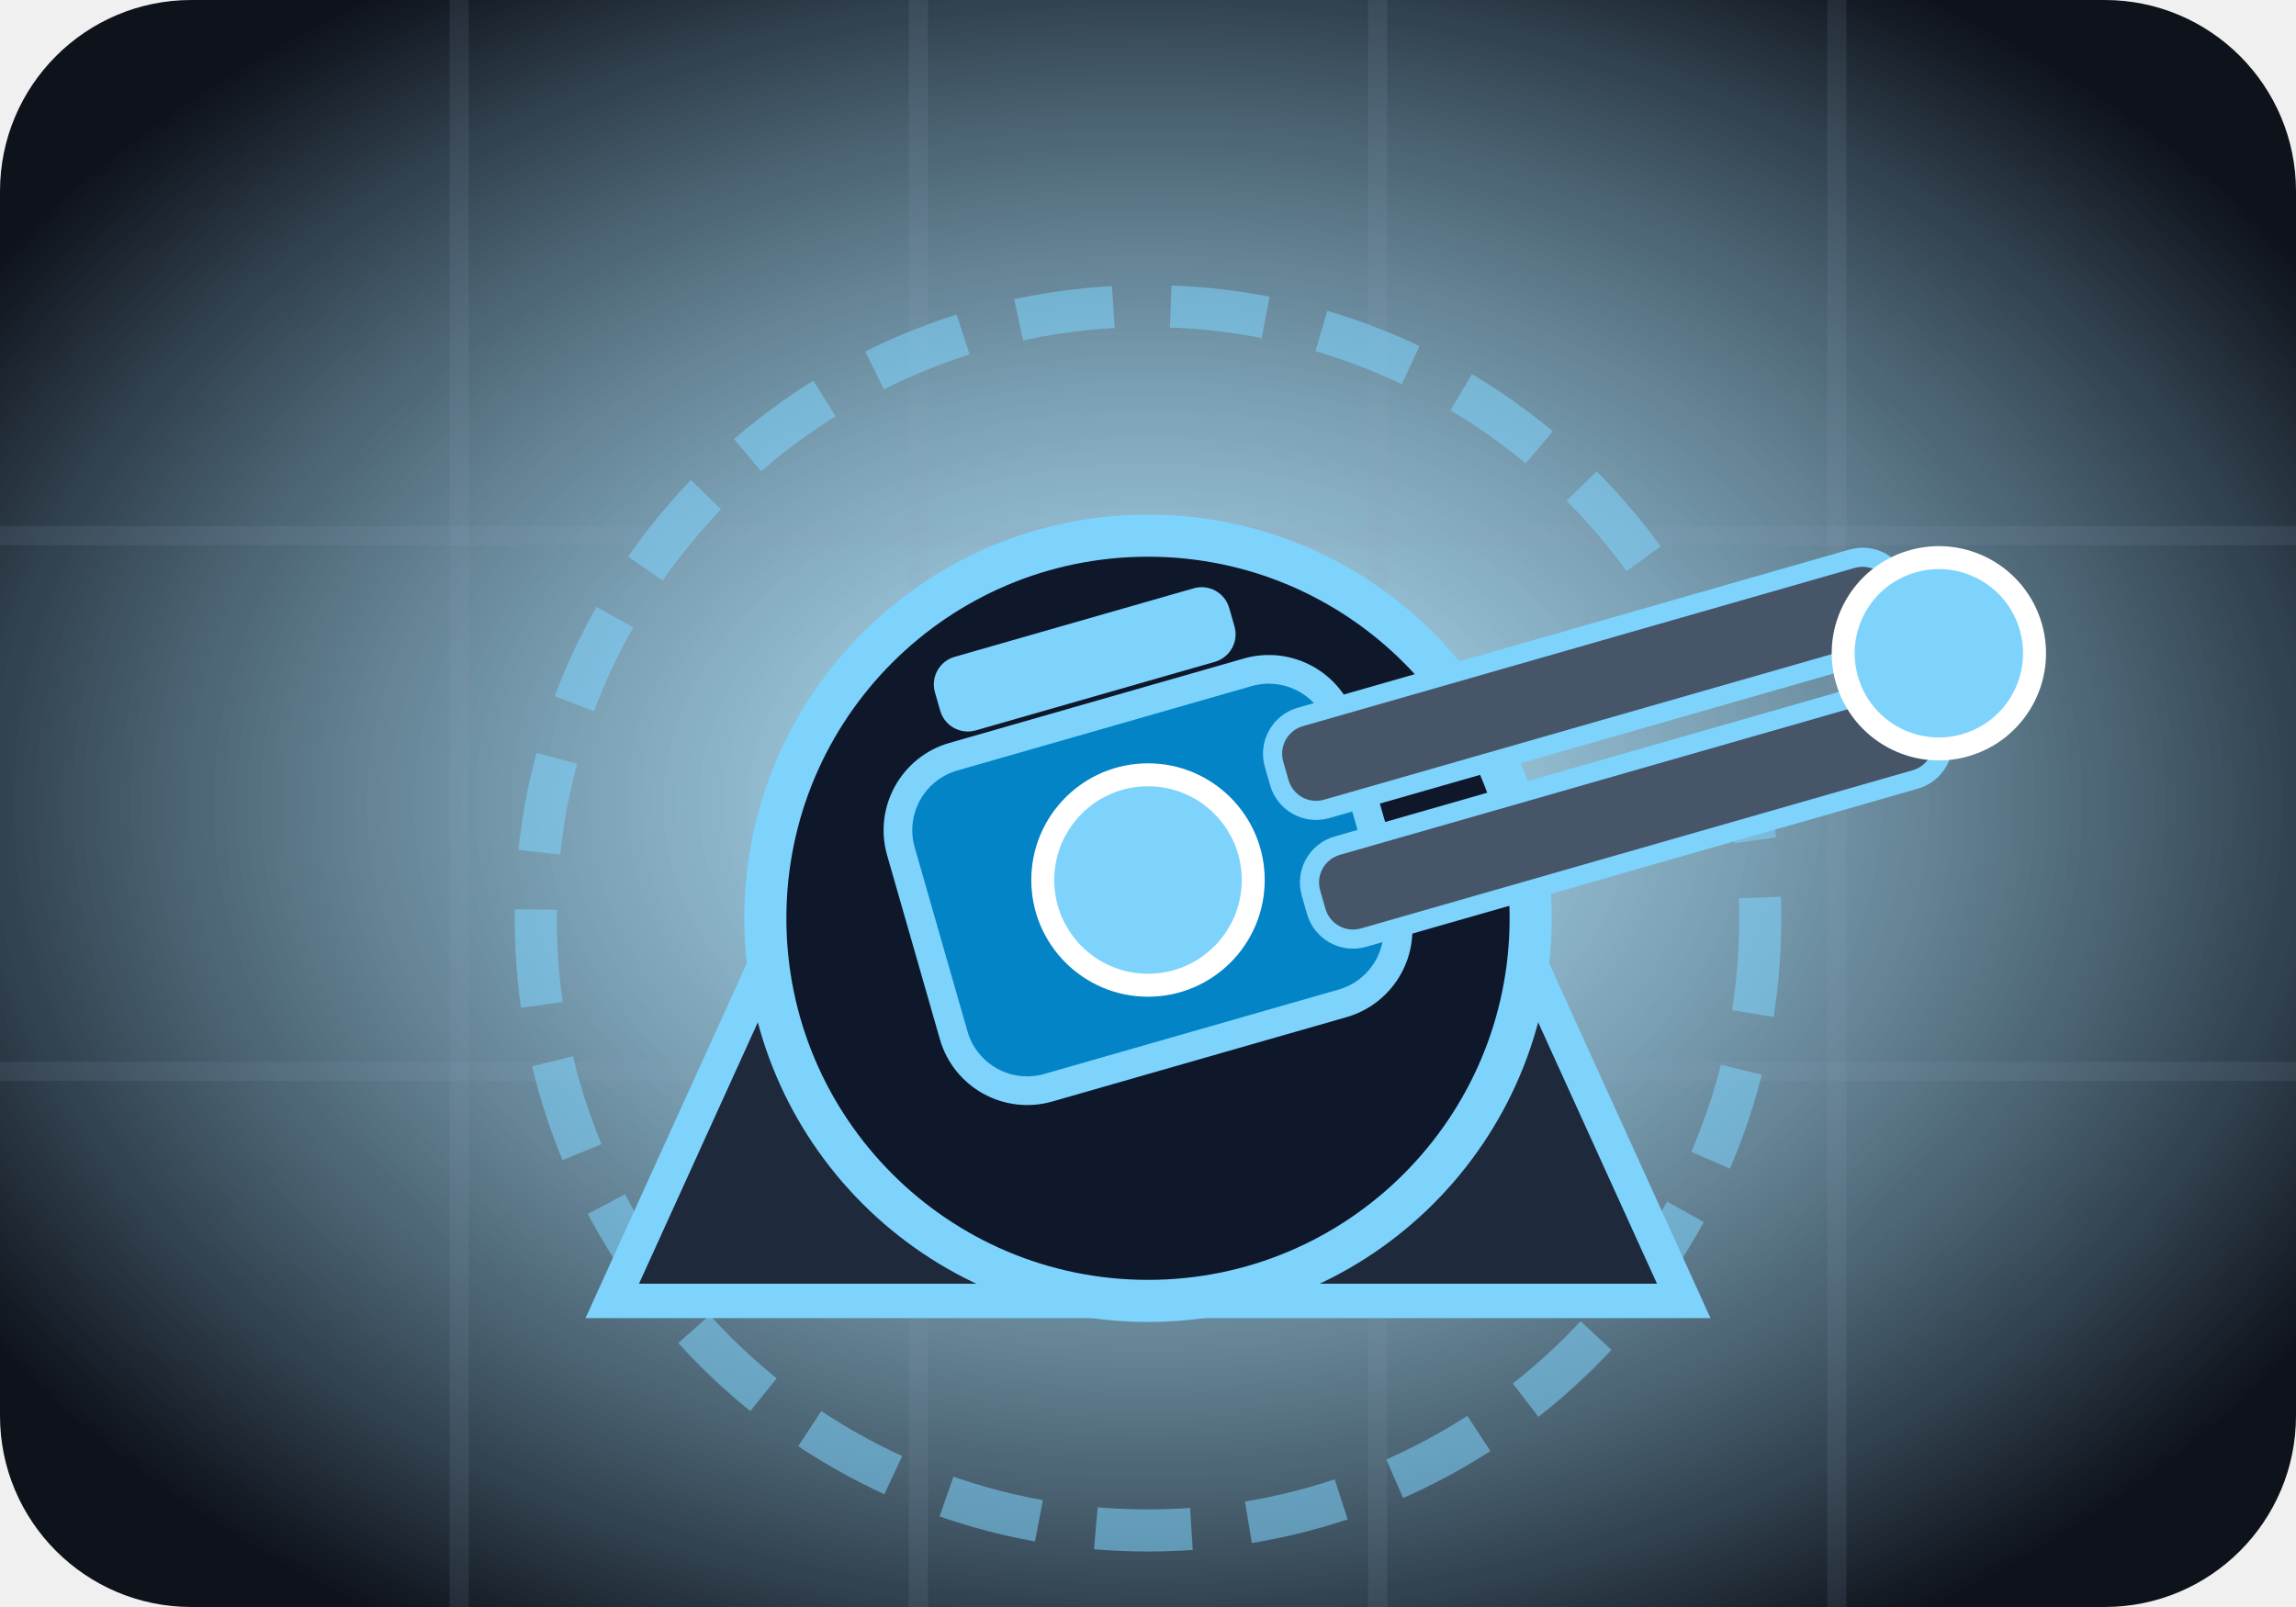
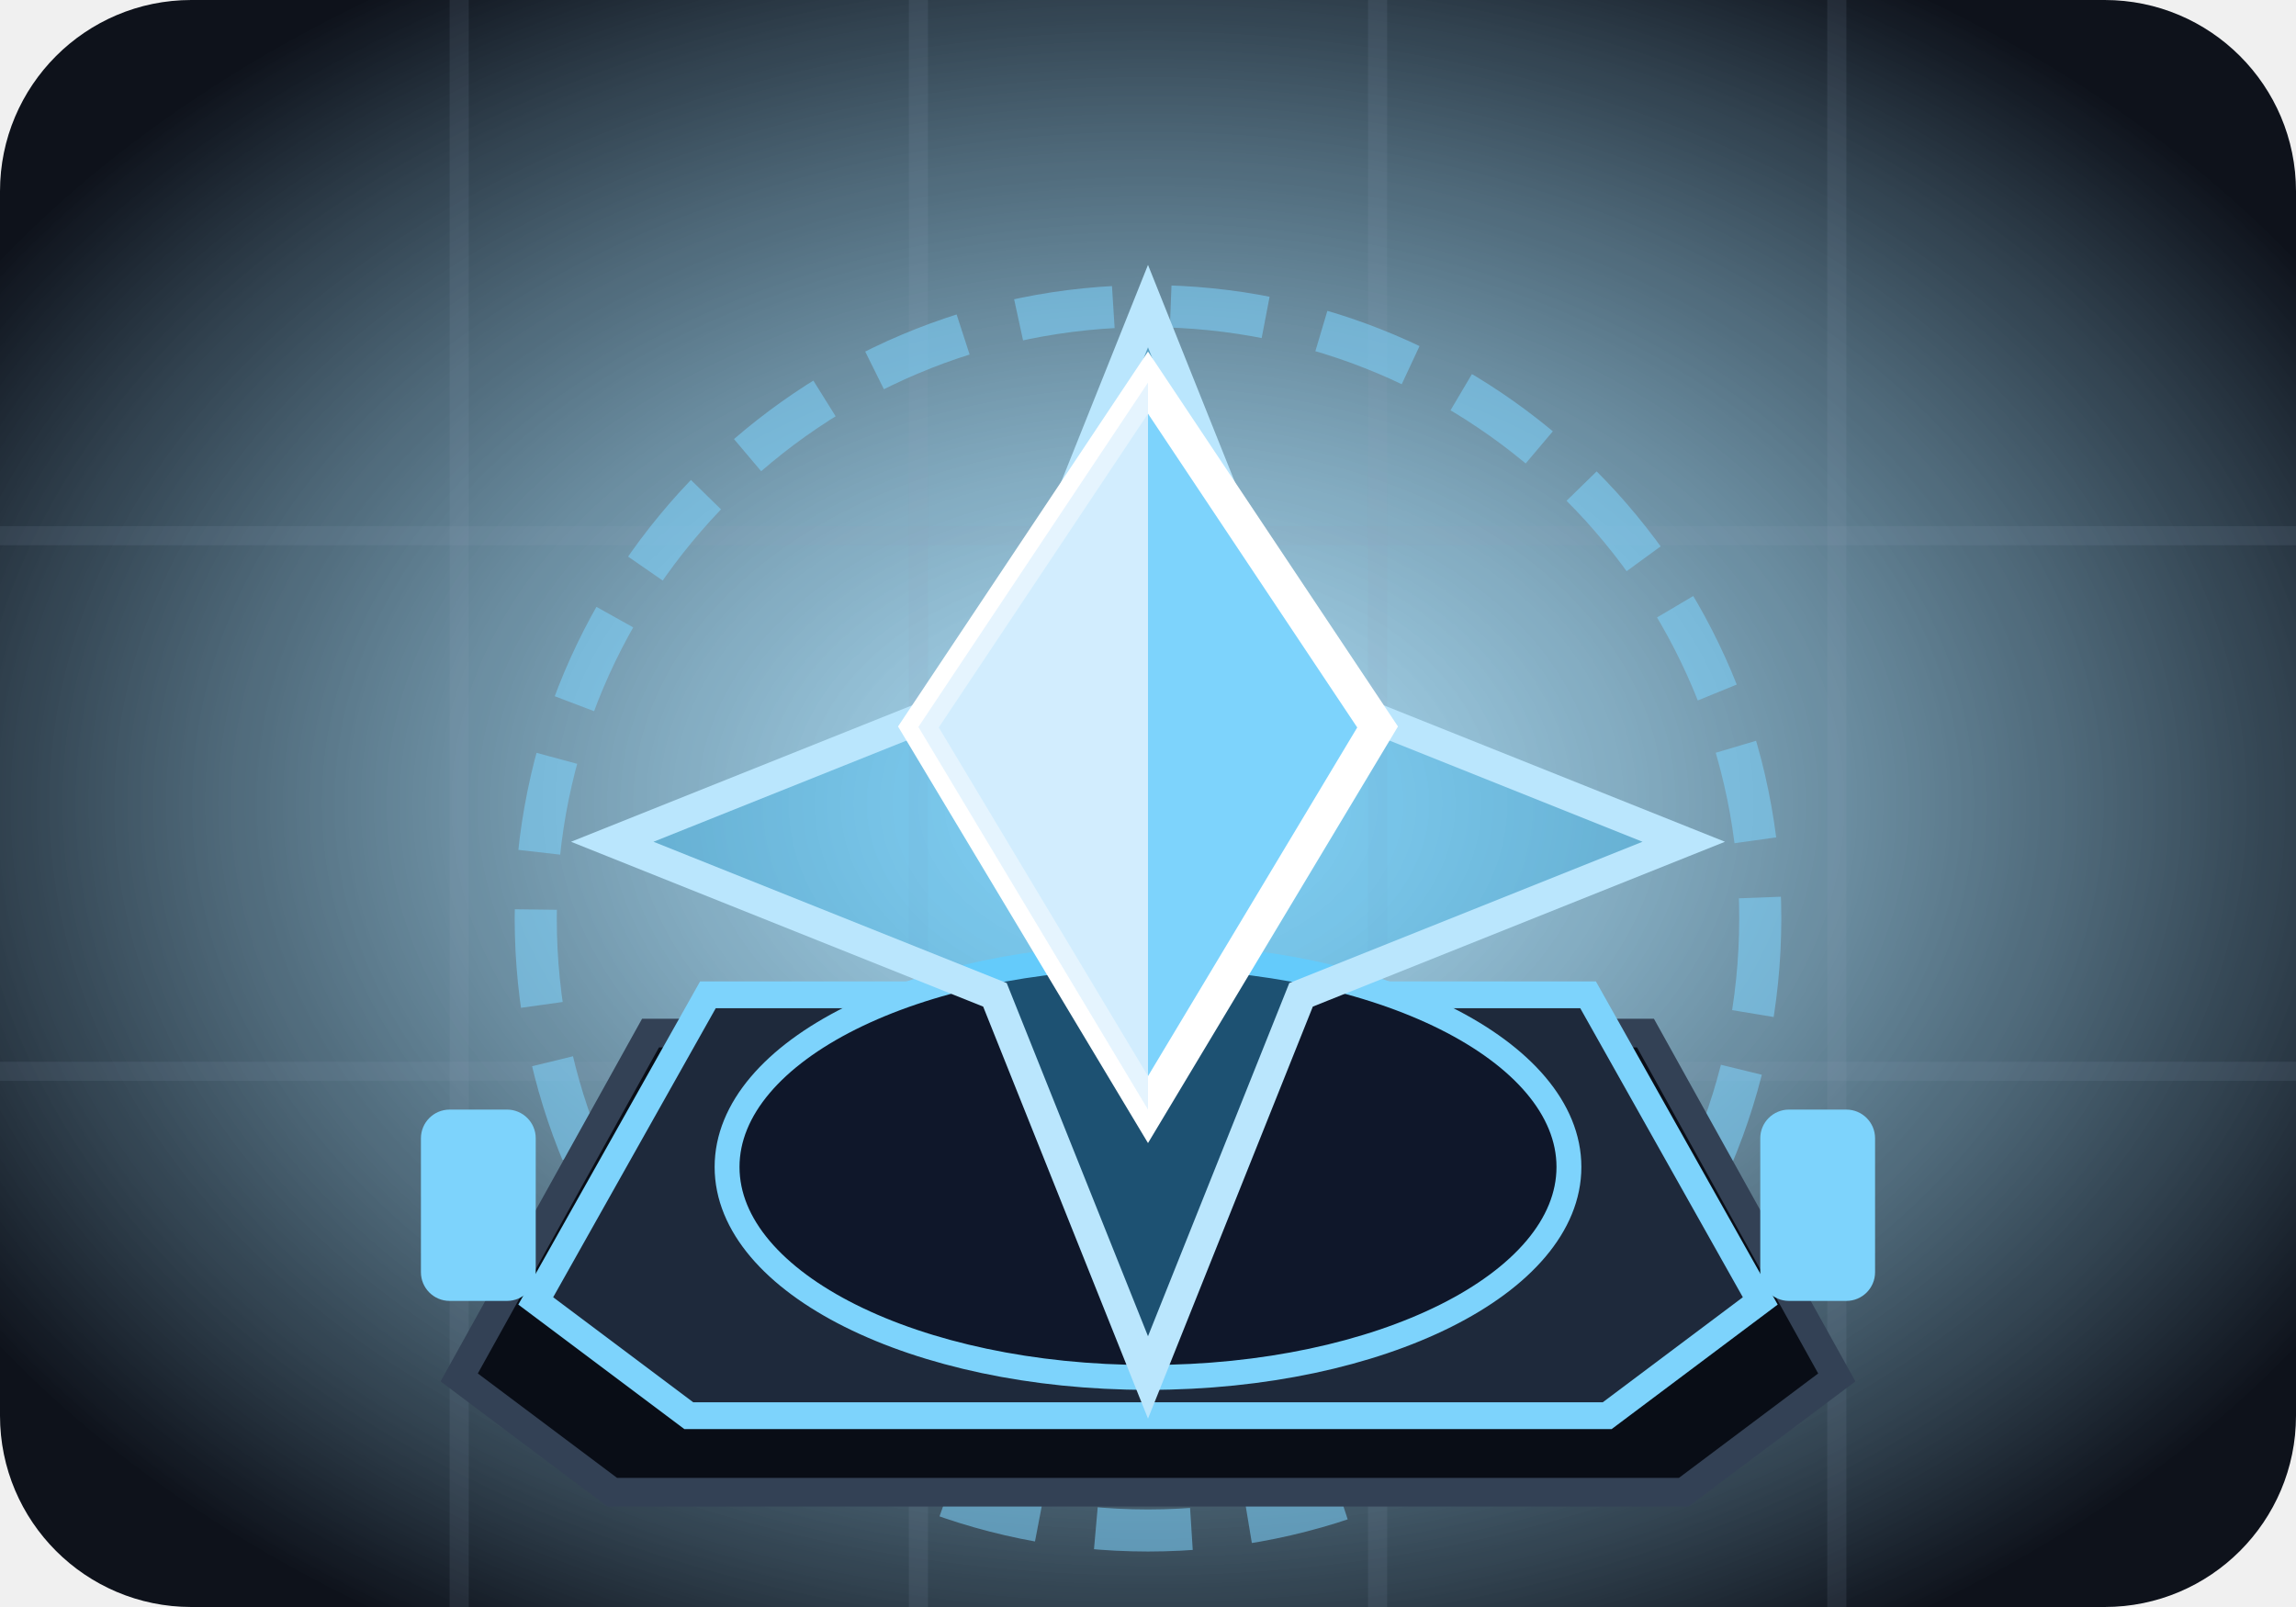
<svg xmlns="http://www.w3.org/2000/svg" viewBox="0 0 120 84" width="120" height="84">
  <defs>
    <radialGradient id="bg_ice_4" cx="50%" cy="50%" r="60%">
-       <stop offset="0%" stop-color="#7dd3fc" stop-opacity="0.52" />
+       <stop offset="0%" stop-color="#7dd3fc" stop-opacity="0.56" />
      <stop offset="100%" stop-color="#090d16" stop-opacity="0.98" />
    </radialGradient>
  </defs>
  <rect width="120" height="84" rx="10" fill="url(#bg_ice_4)" />
  <g stroke="rgba(148,163,184,0.12)" stroke-width="1">
    <line x1="24" y1="0" x2="24" y2="84" />
    <line x1="48" y1="0" x2="48" y2="84" />
    <line x1="72" y1="0" x2="72" y2="84" />
    <line x1="96" y1="0" x2="96" y2="84" />
    <line x1="0" y1="28" x2="120" y2="28" />
    <line x1="0" y1="56" x2="120" y2="56" />
  </g>
  <circle cx="60" cy="48" r="32" fill="none" stroke="#7dd3fc" stroke-width="2.2" stroke-opacity="0.55" stroke-dasharray="5 3" />
-   <polygon points="32,68 42,46 78,46 88,68" fill="#1e293b" stroke="#7dd3fc" stroke-width="1.8" />
-   <circle cx="60" cy="48" r="20" fill="#0f172a" stroke="#7dd3fc" stroke-width="2.2" />
-   <g transform="translate(60,46) rotate(-16)">
-     <rect x="-12" y="-9" width="24" height="18" rx="4" fill="#0284c7" stroke="#7dd3fc" stroke-width="1.5" />
-     <rect x="8" y="-6" width="34" height="5" rx="2" fill="#475569" stroke="#7dd3fc" stroke-width="1" />
-     <rect x="8" y="1" width="34" height="5" rx="2" fill="#475569" stroke="#7dd3fc" stroke-width="1" />
-     <rect x="-8" y="-14" width="16" height="4" rx="1.5" fill="#7dd3fc" />
-     <circle cx="43" cy="0" r="5" fill="#7dd3fc" stroke="#fff" stroke-width="1.2" />
+   <polygon points="24,72 34,54 86,54 96,72 88,78 32,78" fill="#090d16" stroke="#334155" stroke-width="1.5" />
+   <polygon points="28,68 37,52 83,52 92,68 84,74 36,74" fill="#1e293b" stroke="#7dd3fc" stroke-width="1.4" />
+   <ellipse cx="60" cy="61" rx="22" ry="11" fill="#0f172a" stroke="#7dd3fc" stroke-width="1.3" />
+   <rect x="22" y="58" width="6" height="10" rx="1.5" fill="#7dd3fc" />
+   <rect x="92" y="58" width="6" height="10" rx="1.5" fill="#7dd3fc" />
+   <g transform="translate(60,44)">
+     <polygon points="0,-28 8,-8 28,0 8,8 0,28 -8,8 -28,0 -8,-8" fill="rgba(56,189,248,0.35)" stroke="#bae6fd" stroke-width="1.6" />
+     <polygon points="0,-24 12,-6 0,14 -12,-6" fill="#7dd3fc" stroke="#ffffff" stroke-width="1.8" />
+     <polygon points="0,-24 0,14 -12,-6" fill="#e0f2fe" opacity="0.85" />
  </g>
-   <circle cx="60" cy="46" r="5.5" fill="#7dd3fc" stroke="#ffffff" stroke-width="1.2" />
</svg>
